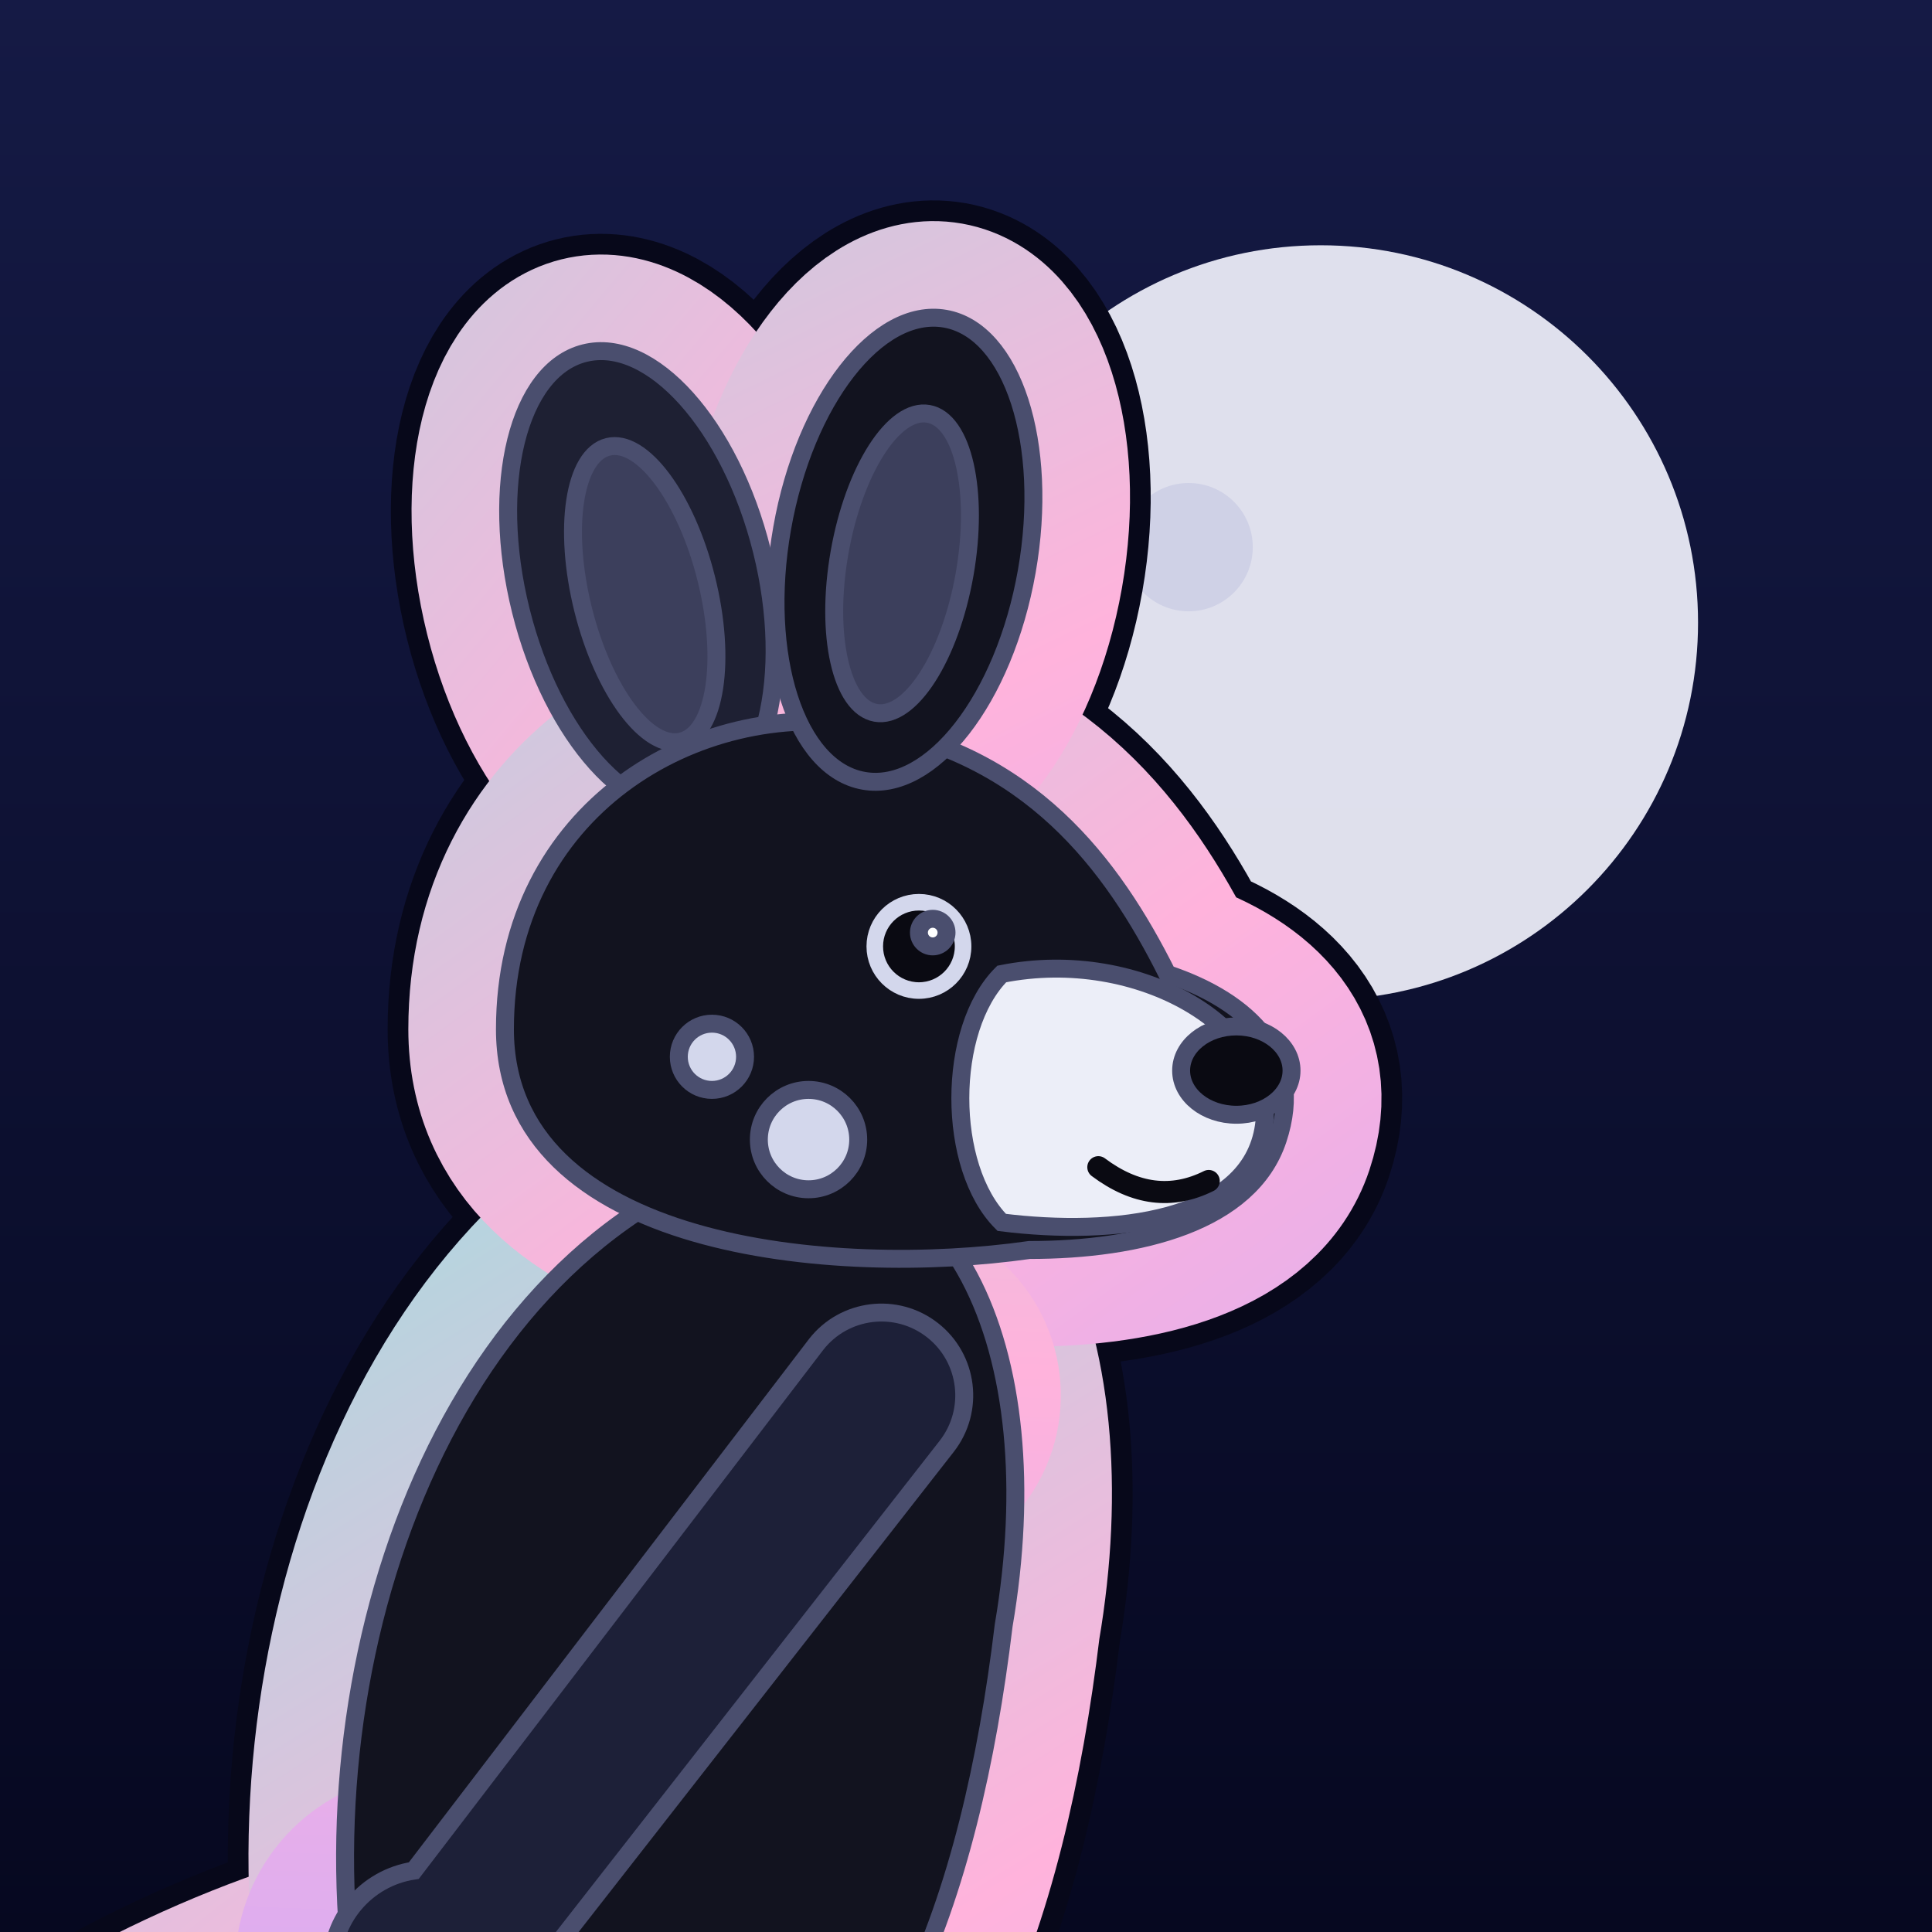
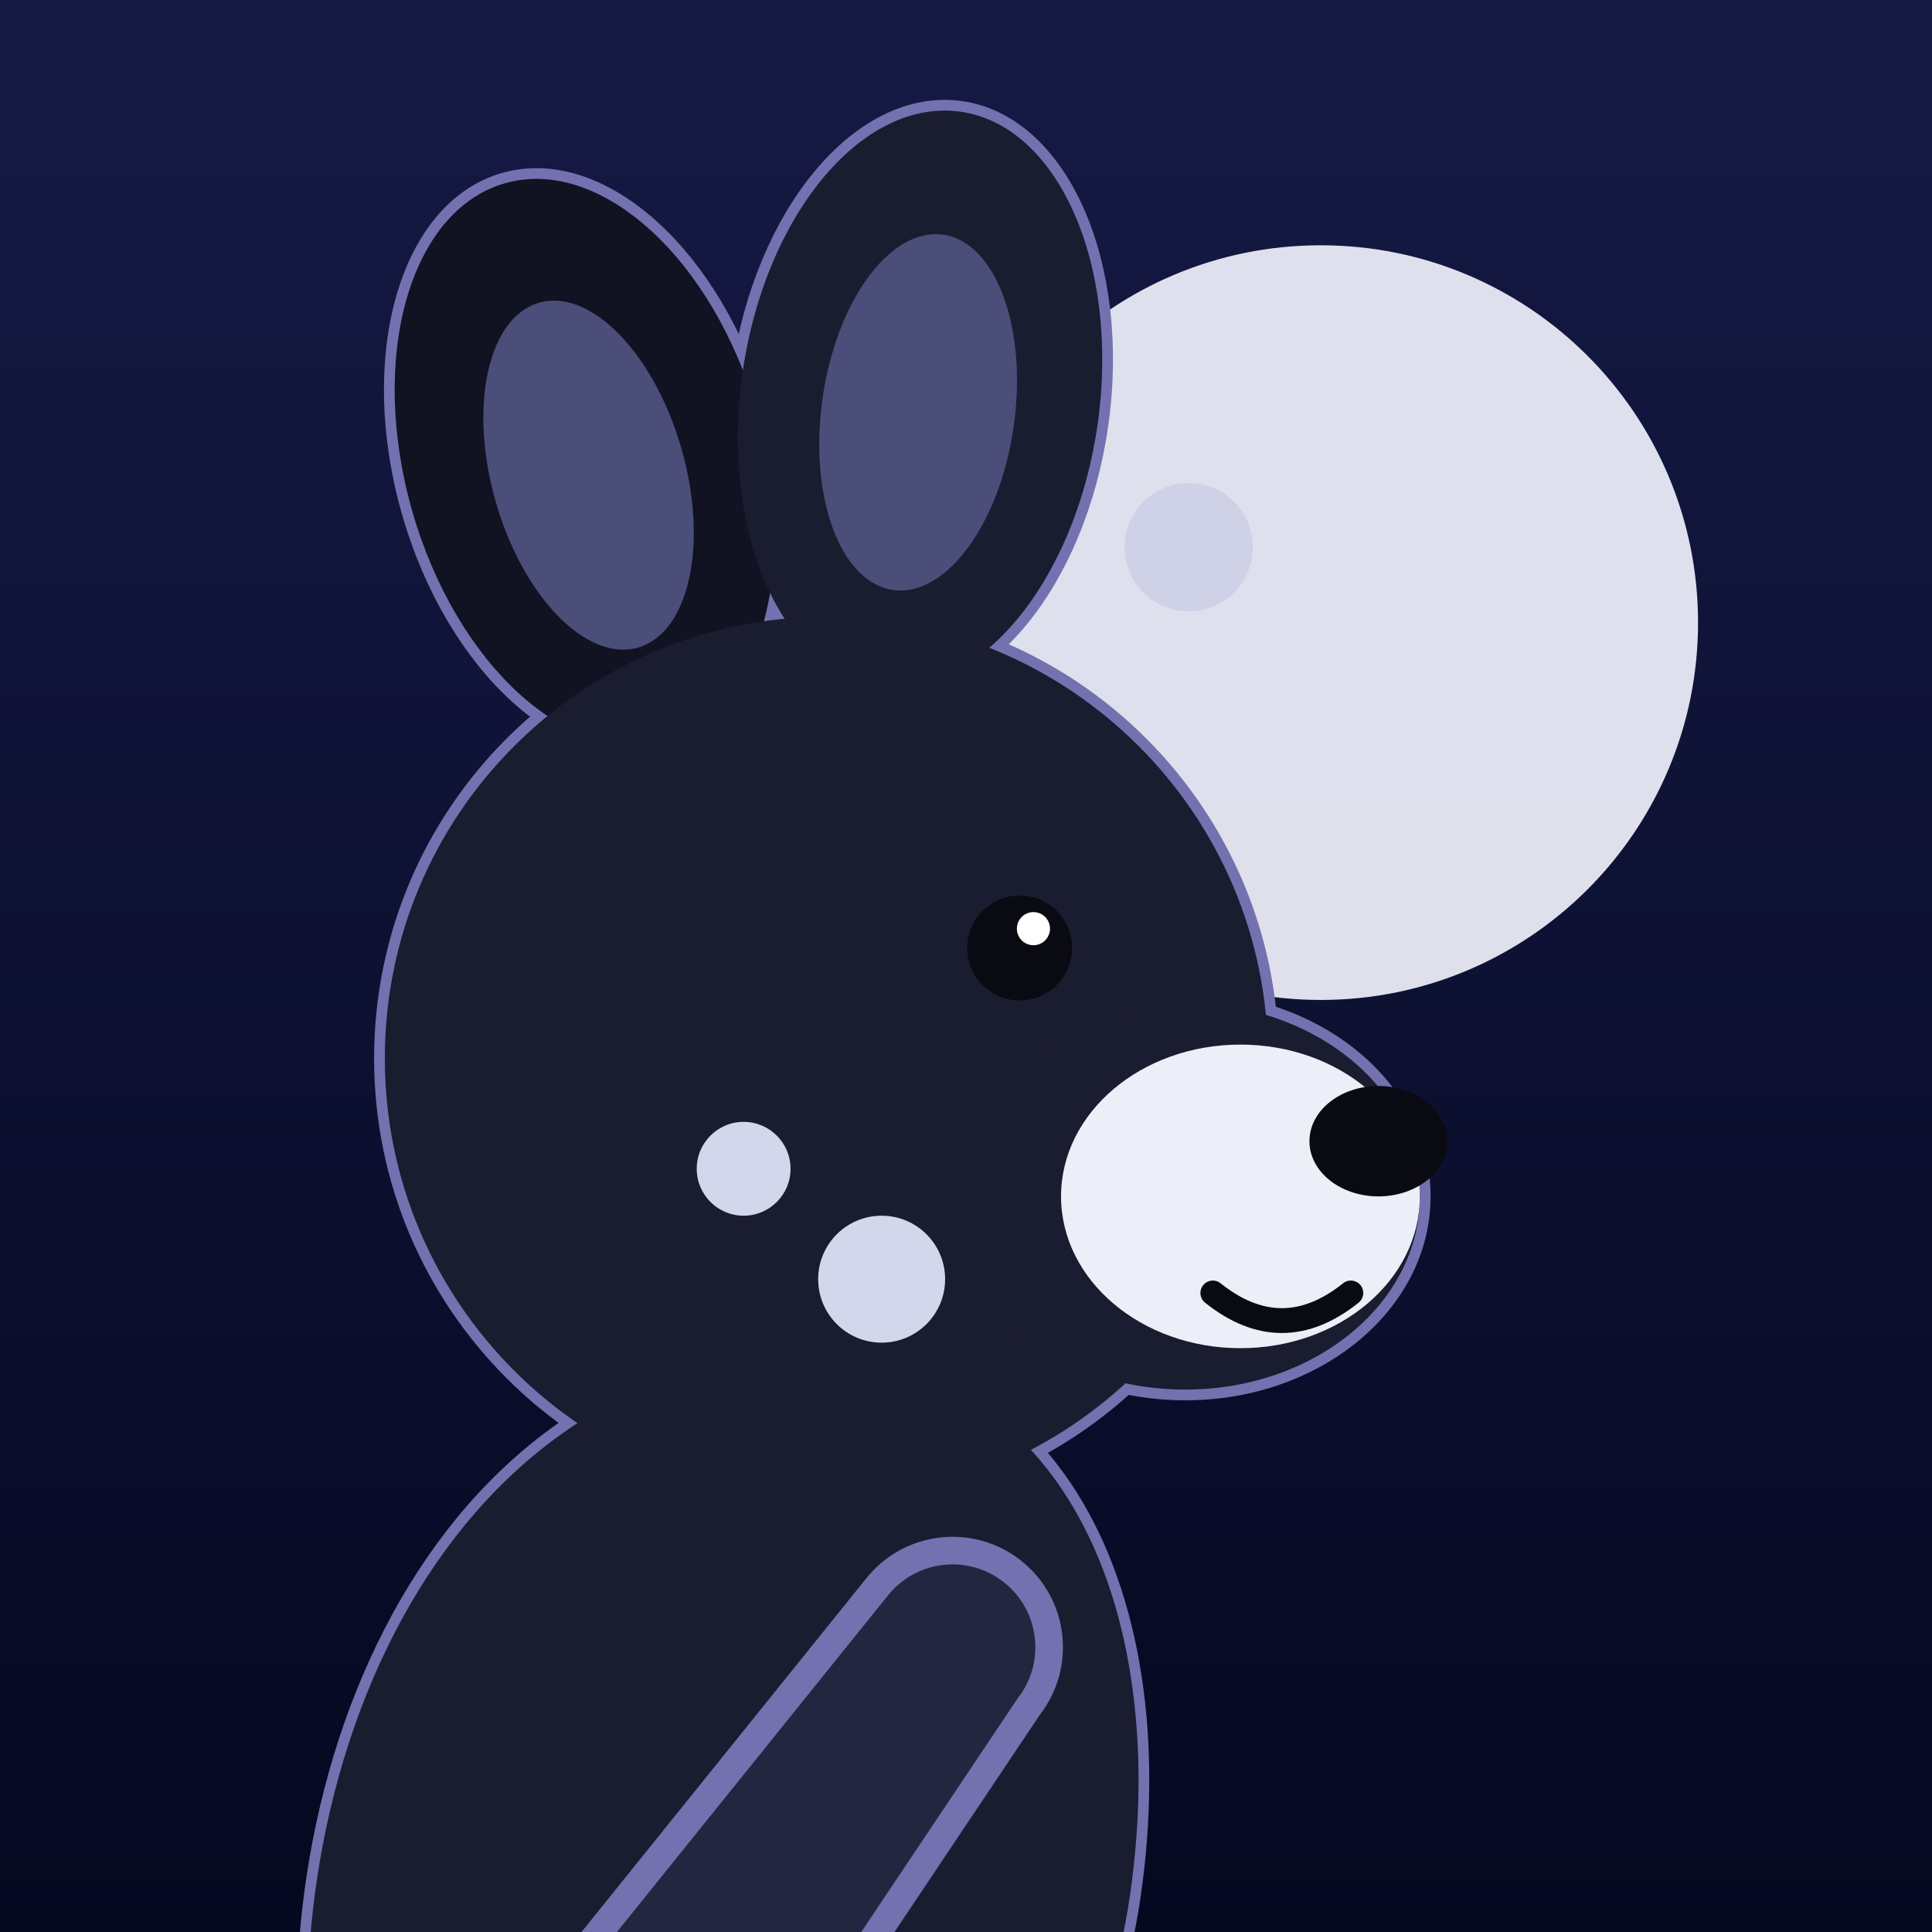
<svg xmlns="http://www.w3.org/2000/svg" viewBox="0 0 1024 1024" width="1024" height="1024" role="img" aria-label="App icon, Profile">
  <defs>
    <clipPath id="ic-profile-1024">
      <rect width="1024" height="1024" rx="0" />
    </clipPath>
    <linearGradient id="ib-profile-1024" x1="0" y1="0" x2="0" y2="1">
      <stop offset="0" stop-color="#151A45" />
      <stop offset="1" stop-color="#060820" />
    </linearGradient>
  </defs>
  <g clip-path="url(#ic-profile-1024)">
    <rect width="1024" height="1024" fill="url(#ib-profile-1024)" />
    <circle cx="700" cy="330" r="200" fill="#E9EAF6" opacity=".95" />
    <circle cx="630" cy="290" r="34" fill="#CFD1E6" />
-     <svg x="0" y="0" width="1024" height="1024" viewBox="-46 -156 140 140" preserveAspectRatio="xMidYMid slice">
-       <defs>
-         <linearGradient id="r1" gradientUnits="userSpaceOnUse" x1="-80" y1="-180" x2="80" y2="40">
-           <stop offset="0" stop-color="#C2A8FF" />
-           <stop offset=".35" stop-color="#8FE6E0" />
-           <stop offset=".7" stop-color="#FFB3DC" />
-           <stop offset="1" stop-color="#C2A8FF" />
-         </linearGradient>
-       </defs>
-       <g fill="#07081A" stroke="#07081A" stroke-width="17" stroke-linejoin="round">
+     <svg x="0" y="0" width="1024" height="1024" viewBox="-48 -162 140 140" preserveAspectRatio="xMidYMid slice">
+       <g fill="#7471B0" stroke="#7471B0" stroke-width="1.556" stroke-linejoin="round">
        <g transform="translate(0 0)">
          <g data-part="body" transform="translate(0 0) rotate(4)">
-             <g data-part="tail" transform="translate(-14 -2) rotate(-6)">
+             <g data-part="tail" transform="translate(-18 -4) rotate(-6)">
              <g>
-                 <path d="M4 -14 C-20 -12 -44 4 -62 26 C-67 32 -62 38 -55 33 C-38 20 -18 14 4 13Z" />
+                 <path d="M4 -16 C-18 -14 -40 0 -54 18 C-58 24 -53 30 -47 26 C-32 16 -16 12 4 12Z" />
              </g>
            </g>
-             <g data-part="thighFar" transform="translate(-2 -8) rotate(4)">
-               <g data-part="shinFar" transform="translate(10 32) rotate(10)">
+             <g data-part="thighFar" transform="translate(-4 -12) rotate(4)">
+               <g data-part="shinFar" transform="translate(12 28) rotate(10)">
                <g>
-                   <path d="M-5.5 0 L-4.5 40 A4.8 4.8 0 0 0 4.5 40 L5.5 0 A5.5 5.5 0 0 0 -5.5 0Z" />
+                   <path d="M-6 0 L-5 16 A5 5 0 0 0 5 16 L6 0 A6 6 0 0 0 -6 0Z" />
                </g>
-                 <g data-part="shoeFar" transform="translate(0 42) rotate(-14)">
+                 <g data-part="shoeFar" transform="translate(0 20) rotate(-14)">
                  <g>
-                     <path d="M-6 -8 C-10 -2 -9 8 -2 10 L24 10 C31 10 34 5 30 1 C25 -4 14 -4 8 -9 C3 -12 -3 -12 -6 -8Z" fill="#E4E6F2" />
+                     <g transform="scale(1.2)">
+                       <path d="M-6 -8 C-10 -2 -9 8 -2 10 L24 10 C31 10 34 5 30 1 C25 -4 14 -4 8 -9 C3 -12 -3 -12 -6 -8Z" fill="#E4E6F2" />
+                     </g>
                  </g>
                </g>
              </g>
              <g>
-                 <ellipse cx="4" cy="16" rx="15" ry="23" transform="rotate(-14 4 16)" />
+                 <ellipse cx="6" cy="12" rx="19" ry="22" transform="rotate(-20 6 12)" />
              </g>
            </g>
-             <g data-part="armFar" transform="translate(10 -58) rotate(14)">
+             <g data-part="armFar" transform="translate(12 -46) rotate(14)">
              <g>
-                 <path d="M-6 0 L-5.5 48 A7 7 0 1 0 6 50 L6 0 A6 6 0 0 0 -6 0Z" />
+                 <path d="M-7 0 L-7.5 34 A8.5 8.5 0 0 0 9.5 34 L7 0 A7 7 0 0 0 -7 0Z" />
              </g>
            </g>
            <g>
-               <path d="M-20 -6 C-27 -30 -20 -62 2 -72 C18 -76 26 -60 24 -40 C23 -20 18 -2 4 4 C-6 7 -16 3 -20 -6Z" />
+               <path d="M-24 0 C-32 -24 -24 -58 2 -64 C24 -68 34 -48 32 -26 C30 -6 20 6 2 8 C-12 9 -20 6 -24 0Z" />
            </g>
-             <g data-part="head" transform="translate(6 -66) rotate(-4)">
-               <g data-part="earFar" transform="translate(-6 -32) rotate(-14)">
+             <g data-part="head" transform="translate(8 -56) rotate(-4)">
+               <g data-part="earFar" transform="translate(-12 -54) rotate(-16)">
                <g>
-                   <ellipse cx="0" cy="-17" rx="9" ry="17" />
+                   <ellipse cx="0" cy="-20" rx="13" ry="21" />
                </g>
              </g>
              <g>
-                 <path d="M-20 -16 C-20 -32 -6 -40 6 -38 C18 -36 24 -28 28 -20 C34 -18 38 -14 36 -8 C34 -2 26 0 18 0 C4 2 -20 0 -20 -16Z" />
+                 <circle cx="0" cy="-30" r="32" />
+                 <ellipse cx="26" cy="-20" rx="17" ry="14" />
              </g>
-               <g data-part="earNear" transform="translate(6 -34) rotate(10)">
+               <g data-part="earNear" transform="translate(4 -58) rotate(8)">
                <g>
-                   <ellipse cx="0" cy="-17" rx="9" ry="17" />
+                   <ellipse cx="0" cy="-20" rx="13" ry="21" />
                </g>
              </g>
            </g>
-             <g data-part="thighNear" transform="translate(2 -6) rotate(-6)">
-               <g data-part="shinNear" transform="translate(10 32) rotate(18)">
+             <g data-part="thighNear" transform="translate(2 -10) rotate(-6)">
+               <g data-part="shinNear" transform="translate(12 28) rotate(18)">
                <g>
-                   <path d="M-5.5 0 L-4.5 40 A4.8 4.8 0 0 0 4.5 40 L5.5 0 A5.5 5.5 0 0 0 -5.5 0Z" />
+                   <path d="M-6 0 L-5 16 A5 5 0 0 0 5 16 L6 0 A6 6 0 0 0 -6 0Z" />
                </g>
-                 <g data-part="shoeNear" transform="translate(0 42) rotate(-12)">
+                 <g data-part="shoeNear" transform="translate(0 20) rotate(-12)">
                  <g>
-                     <path d="M-6 -8 C-10 -2 -9 8 -2 10 L24 10 C31 10 34 5 30 1 C25 -4 14 -4 8 -9 C3 -12 -3 -12 -6 -8Z" fill="#E4E6F2" />
+                     <g transform="scale(1.2)">
+                       <path d="M-6 -8 C-10 -2 -9 8 -2 10 L24 10 C31 10 34 5 30 1 C25 -4 14 -4 8 -9 C3 -12 -3 -12 -6 -8Z" fill="#E4E6F2" />
+                     </g>
                  </g>
                </g>
              </g>
              <g>
-                 <ellipse cx="4" cy="16" rx="15" ry="23" transform="rotate(-14 4 16)" />
+                 <ellipse cx="6" cy="12" rx="19" ry="22" transform="rotate(-20 6 12)" />
              </g>
            </g>
-             <g data-part="armNear" transform="translate(14 -56) rotate(34)">
+             <g data-part="armNear" transform="translate(18 -44) rotate(34)">
              <g>
-                 <path d="M-6 0 L-5.5 48 A7 7 0 1 0 6 50 L6 0 A6 6 0 0 0 -6 0Z" />
-               </g>
-             </g>
-           </g>
-         </g>
-       </g>
-       <g fill="url(#r1)" stroke="url(#r1)" stroke-width="14" stroke-linejoin="round">
-         <g transform="translate(0 0)">
-           <g data-part="body" transform="translate(0 0) rotate(4)">
-             <g data-part="tail" transform="translate(-14 -2) rotate(-6)">
-               <g>
-                 <path d="M4 -14 C-20 -12 -44 4 -62 26 C-67 32 -62 38 -55 33 C-38 20 -18 14 4 13Z" />
-               </g>
-             </g>
-             <g data-part="thighFar" transform="translate(-2 -8) rotate(4)">
-               <g data-part="shinFar" transform="translate(10 32) rotate(10)">
-                 <g>
-                   <path d="M-5.5 0 L-4.5 40 A4.8 4.8 0 0 0 4.5 40 L5.5 0 A5.5 5.5 0 0 0 -5.5 0Z" />
-                 </g>
-                 <g data-part="shoeFar" transform="translate(0 42) rotate(-14)">
-                   <g>
-                     <path d="M-6 -8 C-10 -2 -9 8 -2 10 L24 10 C31 10 34 5 30 1 C25 -4 14 -4 8 -9 C3 -12 -3 -12 -6 -8Z" fill="#E4E6F2" />
-                   </g>
-                 </g>
-               </g>
-               <g>
-                 <ellipse cx="4" cy="16" rx="15" ry="23" transform="rotate(-14 4 16)" />
-               </g>
-             </g>
-             <g data-part="armFar" transform="translate(10 -58) rotate(14)">
-               <g>
-                 <path d="M-6 0 L-5.5 48 A7 7 0 1 0 6 50 L6 0 A6 6 0 0 0 -6 0Z" />
-               </g>
-             </g>
-             <g>
-               <path d="M-20 -6 C-27 -30 -20 -62 2 -72 C18 -76 26 -60 24 -40 C23 -20 18 -2 4 4 C-6 7 -16 3 -20 -6Z" />
-             </g>
-             <g data-part="head" transform="translate(6 -66) rotate(-4)">
-               <g data-part="earFar" transform="translate(-6 -32) rotate(-14)">
-                 <g>
-                   <ellipse cx="0" cy="-17" rx="9" ry="17" />
-                 </g>
-               </g>
-               <g>
-                 <path d="M-20 -16 C-20 -32 -6 -40 6 -38 C18 -36 24 -28 28 -20 C34 -18 38 -14 36 -8 C34 -2 26 0 18 0 C4 2 -20 0 -20 -16Z" />
-               </g>
-               <g data-part="earNear" transform="translate(6 -34) rotate(10)">
-                 <g>
-                   <ellipse cx="0" cy="-17" rx="9" ry="17" />
-                 </g>
-               </g>
-             </g>
-             <g data-part="thighNear" transform="translate(2 -6) rotate(-6)">
-               <g data-part="shinNear" transform="translate(10 32) rotate(18)">
-                 <g>
-                   <path d="M-5.5 0 L-4.5 40 A4.8 4.8 0 0 0 4.5 40 L5.5 0 A5.5 5.5 0 0 0 -5.5 0Z" />
-                 </g>
-                 <g data-part="shoeNear" transform="translate(0 42) rotate(-12)">
-                   <g>
-                     <path d="M-6 -8 C-10 -2 -9 8 -2 10 L24 10 C31 10 34 5 30 1 C25 -4 14 -4 8 -9 C3 -12 -3 -12 -6 -8Z" fill="#E4E6F2" />
-                   </g>
-                 </g>
-               </g>
-               <g>
-                 <ellipse cx="4" cy="16" rx="15" ry="23" transform="rotate(-14 4 16)" />
-               </g>
-             </g>
-             <g data-part="armNear" transform="translate(14 -56) rotate(34)">
-               <g>
-                 <path d="M-6 0 L-5.5 48 A7 7 0 1 0 6 50 L6 0 A6 6 0 0 0 -6 0Z" />
+                 <path d="M-7 0 L-7.5 34 A8.5 8.5 0 0 0 9.5 34 L7 0 A7 7 0 0 0 -7 0Z" />
              </g>
            </g>
          </g>
        </g>
      </g>
      <g transform="translate(0 0)">
        <g data-part="body" transform="translate(0 0) rotate(4)">
-           <g data-part="tail" transform="translate(-14 -2) rotate(-6)">
-             <g fill="#12131F" stroke="#4A4E6E" stroke-width="1.3">
-               <path d="M4 -14 C-20 -12 -44 4 -62 26 C-67 32 -62 38 -55 33 C-38 20 -18 14 4 13Z" />
+           <g data-part="tail" transform="translate(-18 -4) rotate(-6)">
+             <g fill="#1A1C30">
+               <path d="M4 -16 C-18 -14 -40 0 -54 18 C-58 24 -53 30 -47 26 C-32 16 -16 12 4 12Z" />
            </g>
          </g>
-           <g data-part="thighFar" transform="translate(-2 -8) rotate(4)">
-             <g data-part="shinFar" transform="translate(10 32) rotate(10)">
-               <g fill="#1E2033" stroke="#4A4E6E" stroke-width="1.3">
-                 <path d="M-5.5 0 L-4.5 40 A4.8 4.8 0 0 0 4.5 40 L5.5 0 A5.5 5.5 0 0 0 -5.5 0Z" />
+           <g data-part="thighFar" transform="translate(-4 -12) rotate(4)">
+             <g data-part="shinFar" transform="translate(12 28) rotate(10)">
+               <g fill="#111222">
+                 <path d="M-6 0 L-5 16 A5 5 0 0 0 5 16 L6 0 A6 6 0 0 0 -6 0Z" />
              </g>
-               <g data-part="shoeFar" transform="translate(0 42) rotate(-14)">
-                 <g fill="#12131F" stroke="#4A4E6E" stroke-width="1.3">
-                   <path d="M-6 -8 C-10 -2 -9 8 -2 10 L24 10 C31 10 34 5 30 1 C25 -4 14 -4 8 -9 C3 -12 -3 -12 -6 -8Z" fill="#E4E6F2" />
-                   <g data-detail="">
-                     <path d="M-7 4 C-7 9 -4 10.5 -1 10.5 L25 10.5 C30 10.5 33 7 32 3" fill="none" stroke="#1A1C2C" stroke-width="3.4" stroke-linecap="round" />
-                     <path d="M4 -8 L10 4" stroke="#A99CF0" stroke-width="3.2" stroke-linecap="round" />
+               <g data-part="shoeFar" transform="translate(0 20) rotate(-14)">
+                 <g fill="#1A1C30">
+                   <g transform="scale(1.2)">
+                     <path d="M-6 -8 C-10 -2 -9 8 -2 10 L24 10 C31 10 34 5 30 1 C25 -4 14 -4 8 -9 C3 -12 -3 -12 -6 -8Z" fill="#E4E6F2" />
+                     <g data-detail="">
+                       <path d="M-7 4 C-7 9 -4 10.5 -1 10.5 L25 10.5 C30 10.5 33 7 32 3" fill="none" stroke="#2A2D45" stroke-width="3.4" stroke-linecap="round" />
+                       <path d="M4 -8 L10 4" stroke="#A99CF0" stroke-width="3.2" stroke-linecap="round" />
+                     </g>
                  </g>
                </g>
              </g>
            </g>
-             <g fill="#1E2033" stroke="#4A4E6E" stroke-width="1.3">
-               <ellipse cx="4" cy="16" rx="15" ry="23" transform="rotate(-14 4 16)" />
+             <g fill="#111222">
+               <ellipse cx="6" cy="12" rx="19" ry="22" transform="rotate(-20 6 12)" />
            </g>
          </g>
-           <g data-part="armFar" transform="translate(10 -58) rotate(14)">
-             <g fill="#1E2033" stroke="#4A4E6E" stroke-width="1.3">
-               <path d="M-6 0 L-5.5 48 A7 7 0 1 0 6 50 L6 0 A6 6 0 0 0 -6 0Z" />
+           <g data-part="armFar" transform="translate(12 -46) rotate(14)">
+             <g fill="#111222">
+               <path d="M-7 0 L-7.5 34 A8.5 8.5 0 0 0 9.5 34 L7 0 A7 7 0 0 0 -7 0Z" />
            </g>
          </g>
-           <g fill="#12131F" stroke="#4A4E6E" stroke-width="1.3">
-             <path d="M-20 -6 C-27 -30 -20 -62 2 -72 C18 -76 26 -60 24 -40 C23 -20 18 -2 4 4 C-6 7 -16 3 -20 -6Z" />
+           <g fill="#1A1C30">
+             <path d="M-24 0 C-32 -24 -24 -58 2 -64 C24 -68 34 -48 32 -26 C30 -6 20 6 2 8 C-12 9 -20 6 -24 0Z" />
          </g>
-           <g data-part="head" transform="translate(6 -66) rotate(-4)">
-             <g data-part="earFar" transform="translate(-6 -32) rotate(-14)">
-               <g fill="#1E2033" stroke="#4A4E6E" stroke-width="1.3">
-                 <ellipse cx="0" cy="-17" rx="9" ry="17" />
+           <g data-part="head" transform="translate(8 -56) rotate(-4)">
+             <g data-part="earFar" transform="translate(-12 -54) rotate(-16)">
+               <g fill="#111222">
+                 <ellipse cx="0" cy="-20" rx="13" ry="21" />
                <g data-detail="">
-                   <ellipse cx="0" cy="-16" rx="4.6" ry="11" fill="#3C3F5C" />
+                   <ellipse cx="0" cy="-19" rx="7" ry="13" fill="#4A4E78" />
                </g>
              </g>
            </g>
-             <g fill="#12131F" stroke="#4A4E6E" stroke-width="1.3">
-               <path d="M-20 -16 C-20 -32 -6 -40 6 -38 C18 -36 24 -28 28 -20 C34 -18 38 -14 36 -8 C34 -2 26 0 18 0 C4 2 -20 0 -20 -16Z" />
+             <g fill="#1A1C30">
+               <circle cx="0" cy="-30" r="32" />
+               <ellipse cx="26" cy="-20" rx="17" ry="14" />
              <g data-detail="">
-                 <path d="M16 -20 C26 -22 36 -16 35 -9 C34 -2 24 -1 16 -2 C12 -6 12 -16 16 -20Z" fill="#ECEEF8" />
-                 <ellipse cx="33" cy="-13" rx="4" ry="3.2" fill="#0A0A12" />
-                 <path d="M23 -6 Q27 -3 31 -5" fill="none" stroke="#0A0A12" stroke-width="1.6" stroke-linecap="round" />
-                 <circle cx="10" cy="-22" r="3.2" fill="#0A0A12" stroke="#D3D7EC" stroke-width="1.2" />
-                 <circle cx="11" cy="-23" r="1" fill="#fff" />
-                 <circle cx="2" cy="-8" r="3.6" fill="#D3D7EC" />
-                 <circle cx="-5" cy="-14" r="2.4" fill="#D3D7EC" />
+                 <ellipse cx="30" cy="-20" rx="13" ry="11" fill="#ECEEF8" />
+                 <ellipse cx="40" cy="-24" rx="5" ry="4" fill="#0A0A12" />
+                 <path d="M28 -13 Q33 -9 38 -13" fill="none" stroke="#0A0A12" stroke-width="1.8" stroke-linecap="round" />
+                 <circle data-eye="" cx="14" cy="-38" r="3.8" fill="#0A0A12" />
+                 <circle data-glint="" cx="15" cy="-39.4" r="1.2" fill="#fff" />
+                 <circle cx="4" cy="-14" r="4.6" fill="#D3D7EC" />
+                 <circle cx="-6" cy="-22" r="3.4" fill="#D3D7EC" />
              </g>
            </g>
-             <g data-part="earNear" transform="translate(6 -34) rotate(10)">
-               <g fill="#12131F" stroke="#4A4E6E" stroke-width="1.3">
-                 <ellipse cx="0" cy="-17" rx="9" ry="17" />
+             <g data-part="earNear" transform="translate(4 -58) rotate(8)">
+               <g fill="#1A1C30">
+                 <ellipse cx="0" cy="-20" rx="13" ry="21" />
                <g data-detail="">
-                   <ellipse cx="0" cy="-16" rx="4.6" ry="11" fill="#3C3F5C" />
+                   <ellipse cx="0" cy="-19" rx="7" ry="13" fill="#4A4E78" />
                </g>
              </g>
            </g>
          </g>
-           <g data-part="thighNear" transform="translate(2 -6) rotate(-6)">
-             <g data-part="shinNear" transform="translate(10 32) rotate(18)">
-               <g fill="#12131F" stroke="#4A4E6E" stroke-width="1.3">
-                 <path d="M-5.5 0 L-4.5 40 A4.8 4.8 0 0 0 4.5 40 L5.5 0 A5.5 5.5 0 0 0 -5.5 0Z" />
+           <g data-part="thighNear" transform="translate(2 -10) rotate(-6)">
+             <g data-part="shinNear" transform="translate(12 28) rotate(18)">
+               <g fill="#1A1C30">
+                 <path d="M-6 0 L-5 16 A5 5 0 0 0 5 16 L6 0 A6 6 0 0 0 -6 0Z" />
              </g>
-               <g data-part="shoeNear" transform="translate(0 42) rotate(-12)">
-                 <g fill="#12131F" stroke="#4A4E6E" stroke-width="1.3">
-                   <path d="M-6 -8 C-10 -2 -9 8 -2 10 L24 10 C31 10 34 5 30 1 C25 -4 14 -4 8 -9 C3 -12 -3 -12 -6 -8Z" fill="#E4E6F2" />
-                   <g data-detail="">
-                     <path d="M-7 4 C-7 9 -4 10.5 -1 10.5 L25 10.5 C30 10.5 33 7 32 3" fill="none" stroke="#1A1C2C" stroke-width="3.4" stroke-linecap="round" />
-                     <path d="M4 -8 L10 4" stroke="#A99CF0" stroke-width="3.2" stroke-linecap="round" />
+               <g data-part="shoeNear" transform="translate(0 20) rotate(-12)">
+                 <g fill="#1A1C30">
+                   <g transform="scale(1.2)">
+                     <path d="M-6 -8 C-10 -2 -9 8 -2 10 L24 10 C31 10 34 5 30 1 C25 -4 14 -4 8 -9 C3 -12 -3 -12 -6 -8Z" fill="#E4E6F2" />
+                     <g data-detail="">
+                       <path d="M-7 4 C-7 9 -4 10.5 -1 10.5 L25 10.5 C30 10.5 33 7 32 3" fill="none" stroke="#2A2D45" stroke-width="3.4" stroke-linecap="round" />
+                       <path d="M4 -8 L10 4" stroke="#A99CF0" stroke-width="3.2" stroke-linecap="round" />
+                     </g>
                  </g>
                </g>
              </g>
            </g>
-             <g fill="#12131F" stroke="#4A4E6E" stroke-width="1.3">
-               <ellipse cx="4" cy="16" rx="15" ry="23" transform="rotate(-14 4 16)" />
+             <g fill="#1A1C30">
+               <ellipse cx="6" cy="12" rx="19" ry="22" transform="rotate(-20 6 12)" />
            </g>
          </g>
-           <g data-part="armNear" transform="translate(14 -56) rotate(34)">
-             <g fill="#1D2038" stroke="#4A4E6E" stroke-width="1.3">
-               <path d="M-6 0 L-5.5 48 A7 7 0 1 0 6 50 L6 0 A6 6 0 0 0 -6 0Z" />
+           <g data-part="armNear" transform="translate(18 -44) rotate(34)">
+             <g fill="#23263F" stroke="#7471B0" stroke-width="2">
+               <path d="M-7 0 L-7.5 34 A8.5 8.5 0 0 0 9.5 34 L7 0 A7 7 0 0 0 -7 0Z" />
            </g>
          </g>
        </g>
      </g>
    </svg>
  </g>
</svg>
